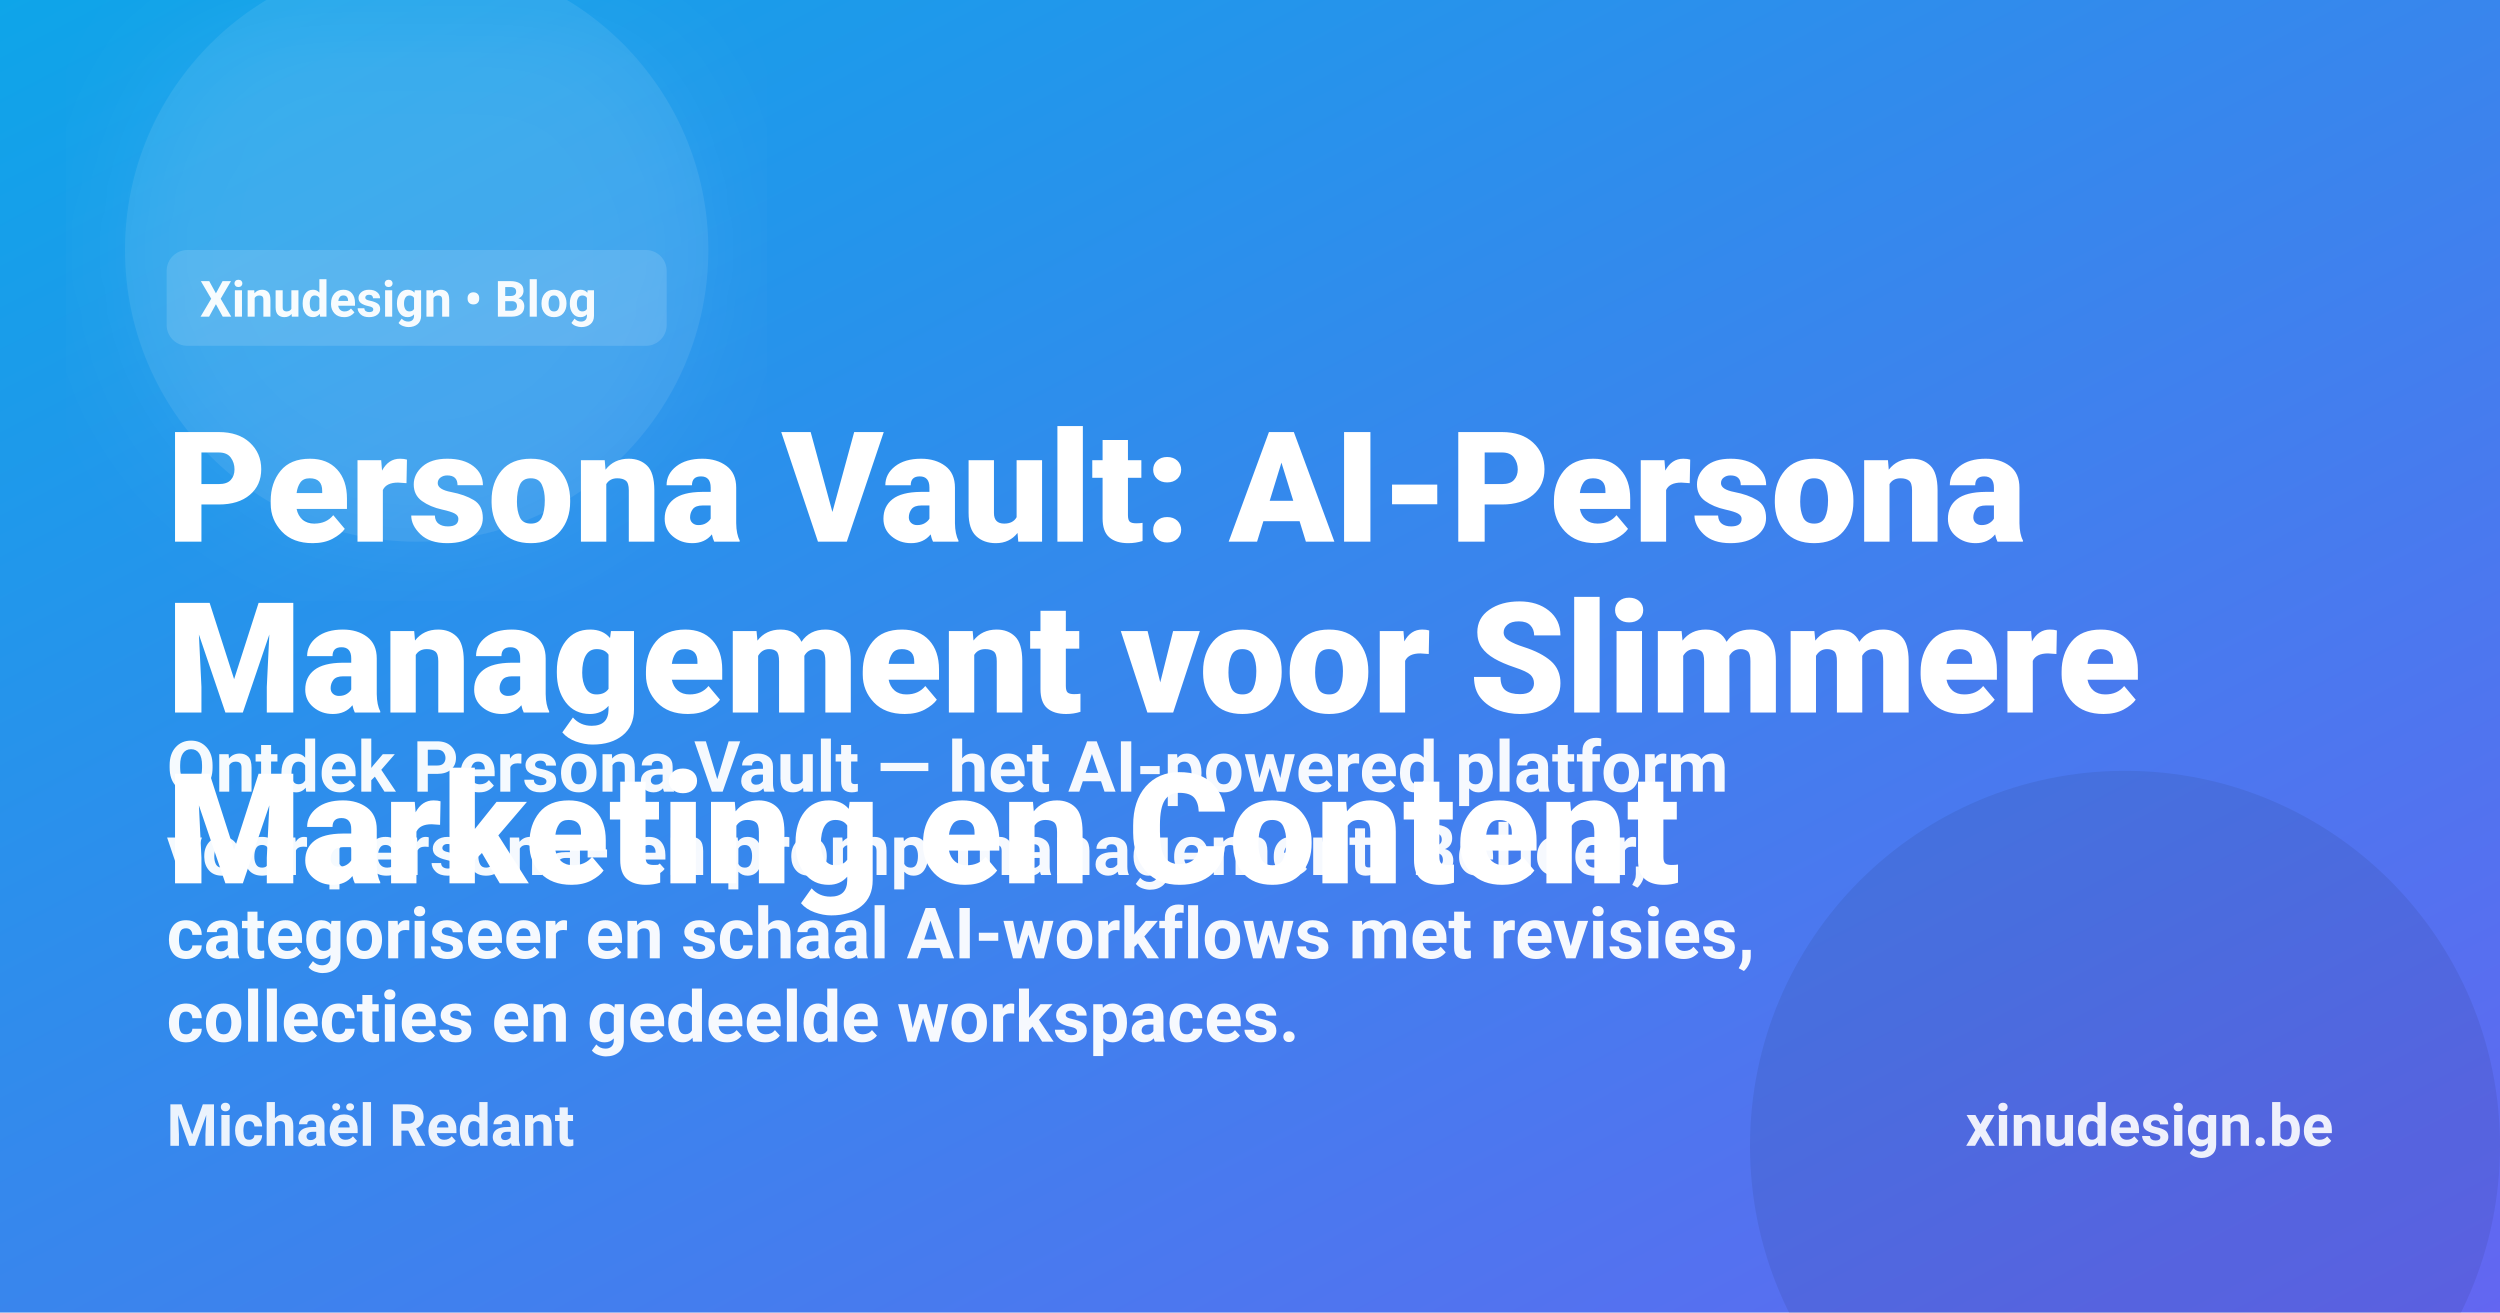
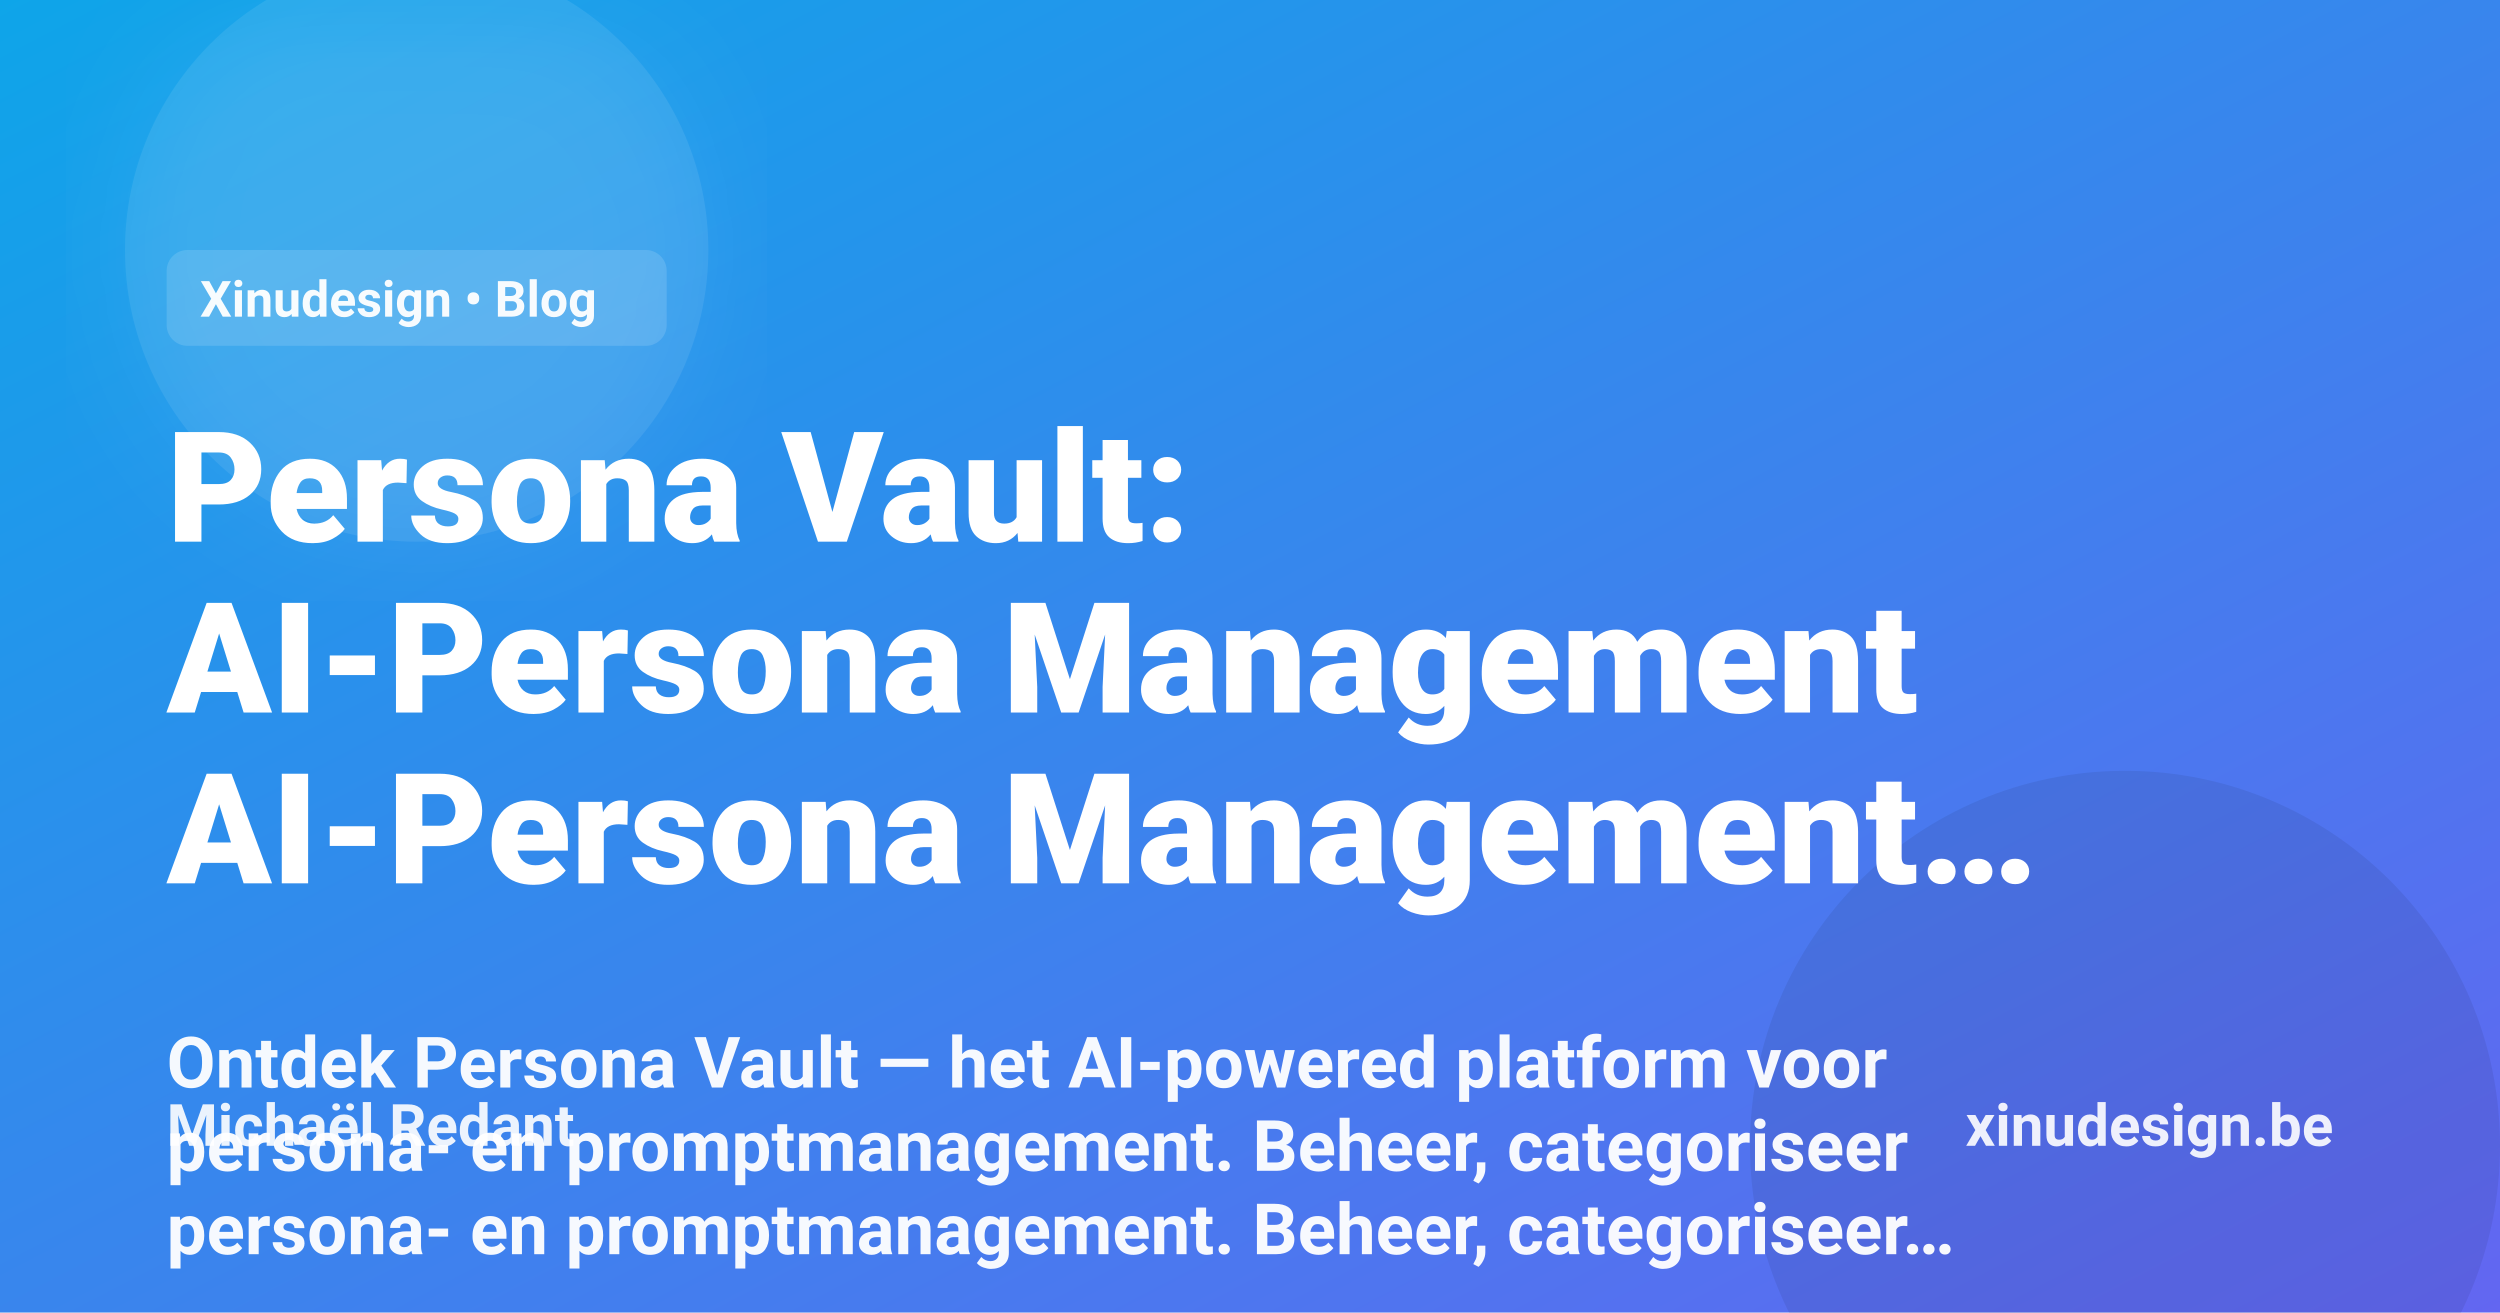
<svg xmlns="http://www.w3.org/2000/svg" width="1200" height="630" viewBox="0 0 1200 630">
  <defs>
    <linearGradient id="g" x1="0" y1="0" x2="1" y2="1">
      <stop offset="0%" stop-color="#0ea5e9" />
      <stop offset="100%" stop-color="#6366f1" />
    </linearGradient>
    <filter id="glow">
      <feGaussianBlur stdDeviation="30" result="blur" />
      <feMerge>
        <feMergeNode in="blur" />
        <feMergeNode in="SourceGraphic" />
      </feMerge>
    </filter>
  </defs>
  <rect width="100%" height="100%" fill="url(#g)" />
  <circle cx="200" cy="120" r="140" fill="#ffffff15" filter="url(#glow)" />
  <circle cx="1020" cy="550" r="180" fill="#00000012" />
  <g fill="#fff" font-family="-apple-system,BlinkMacSystemFont,Segoe UI,Roboto,Inter,Ubuntu,Helvetica,Arial">
    <rect x="80" y="120" rx="10" ry="10" width="240" height="46" fill="#ffffff22" />
    <text x="96" y="152" font-weight="700" font-size="24" opacity="0.95">Xinudesign • Blog</text>
    <text x="80" y="260" font-weight="900" font-size="74">
-       <tspan x="80" dy="0">Persona Vault: AI-Persona</tspan>
-       <tspan x="80" dy="82">Management voor Slimmere</tspan>
-       <tspan x="80" dy="82">Marketing en Content</tspan>
+       <tspan x="80" dy="0">Persona Vault:</tspan>
+       <tspan x="80" dy="82">AI-Persona Management</tspan>
+       <tspan x="80" dy="82">AI-Persona Management…</tspan>
    </text>
-     <text x="80" y="380" font-weight="600" font-size="34" opacity="0.95">
-       <tspan x="80" dy="0">Ontdek Persona Vault — het AI-powered platform</tspan>
-       <tspan x="80" dy="40">voor persona- en promptmanagement. Beheer,</tspan>
-       <tspan x="80" dy="40">categoriseer en schaal AI-workflows met revisies,</tspan>
-       <tspan x="80" dy="40">collecties en gedeelde workspaces.</tspan>
+     <text x="80" y="522" font-weight="600" font-size="34" opacity="0.95">
+       <tspan x="80" dy="0">Ontdek Persona Vault — het AI-powered platform voor</tspan>
+       <tspan x="80" dy="40">persona- en promptmanagement. Beheer, categoriseer</tspan>
+       <tspan x="80" dy="40">persona- en promptmanagement. Beheer, categoriseer…</tspan>
    </text>
    <text x="80" y="550" font-weight="600" font-size="28" opacity="0.9">
      Michaël Redant
    </text>
    <text x="1120" y="550" font-weight="600" font-size="28" opacity="0.9" text-anchor="end">
      xinudesign.be
    </text>
  </g>
</svg>
